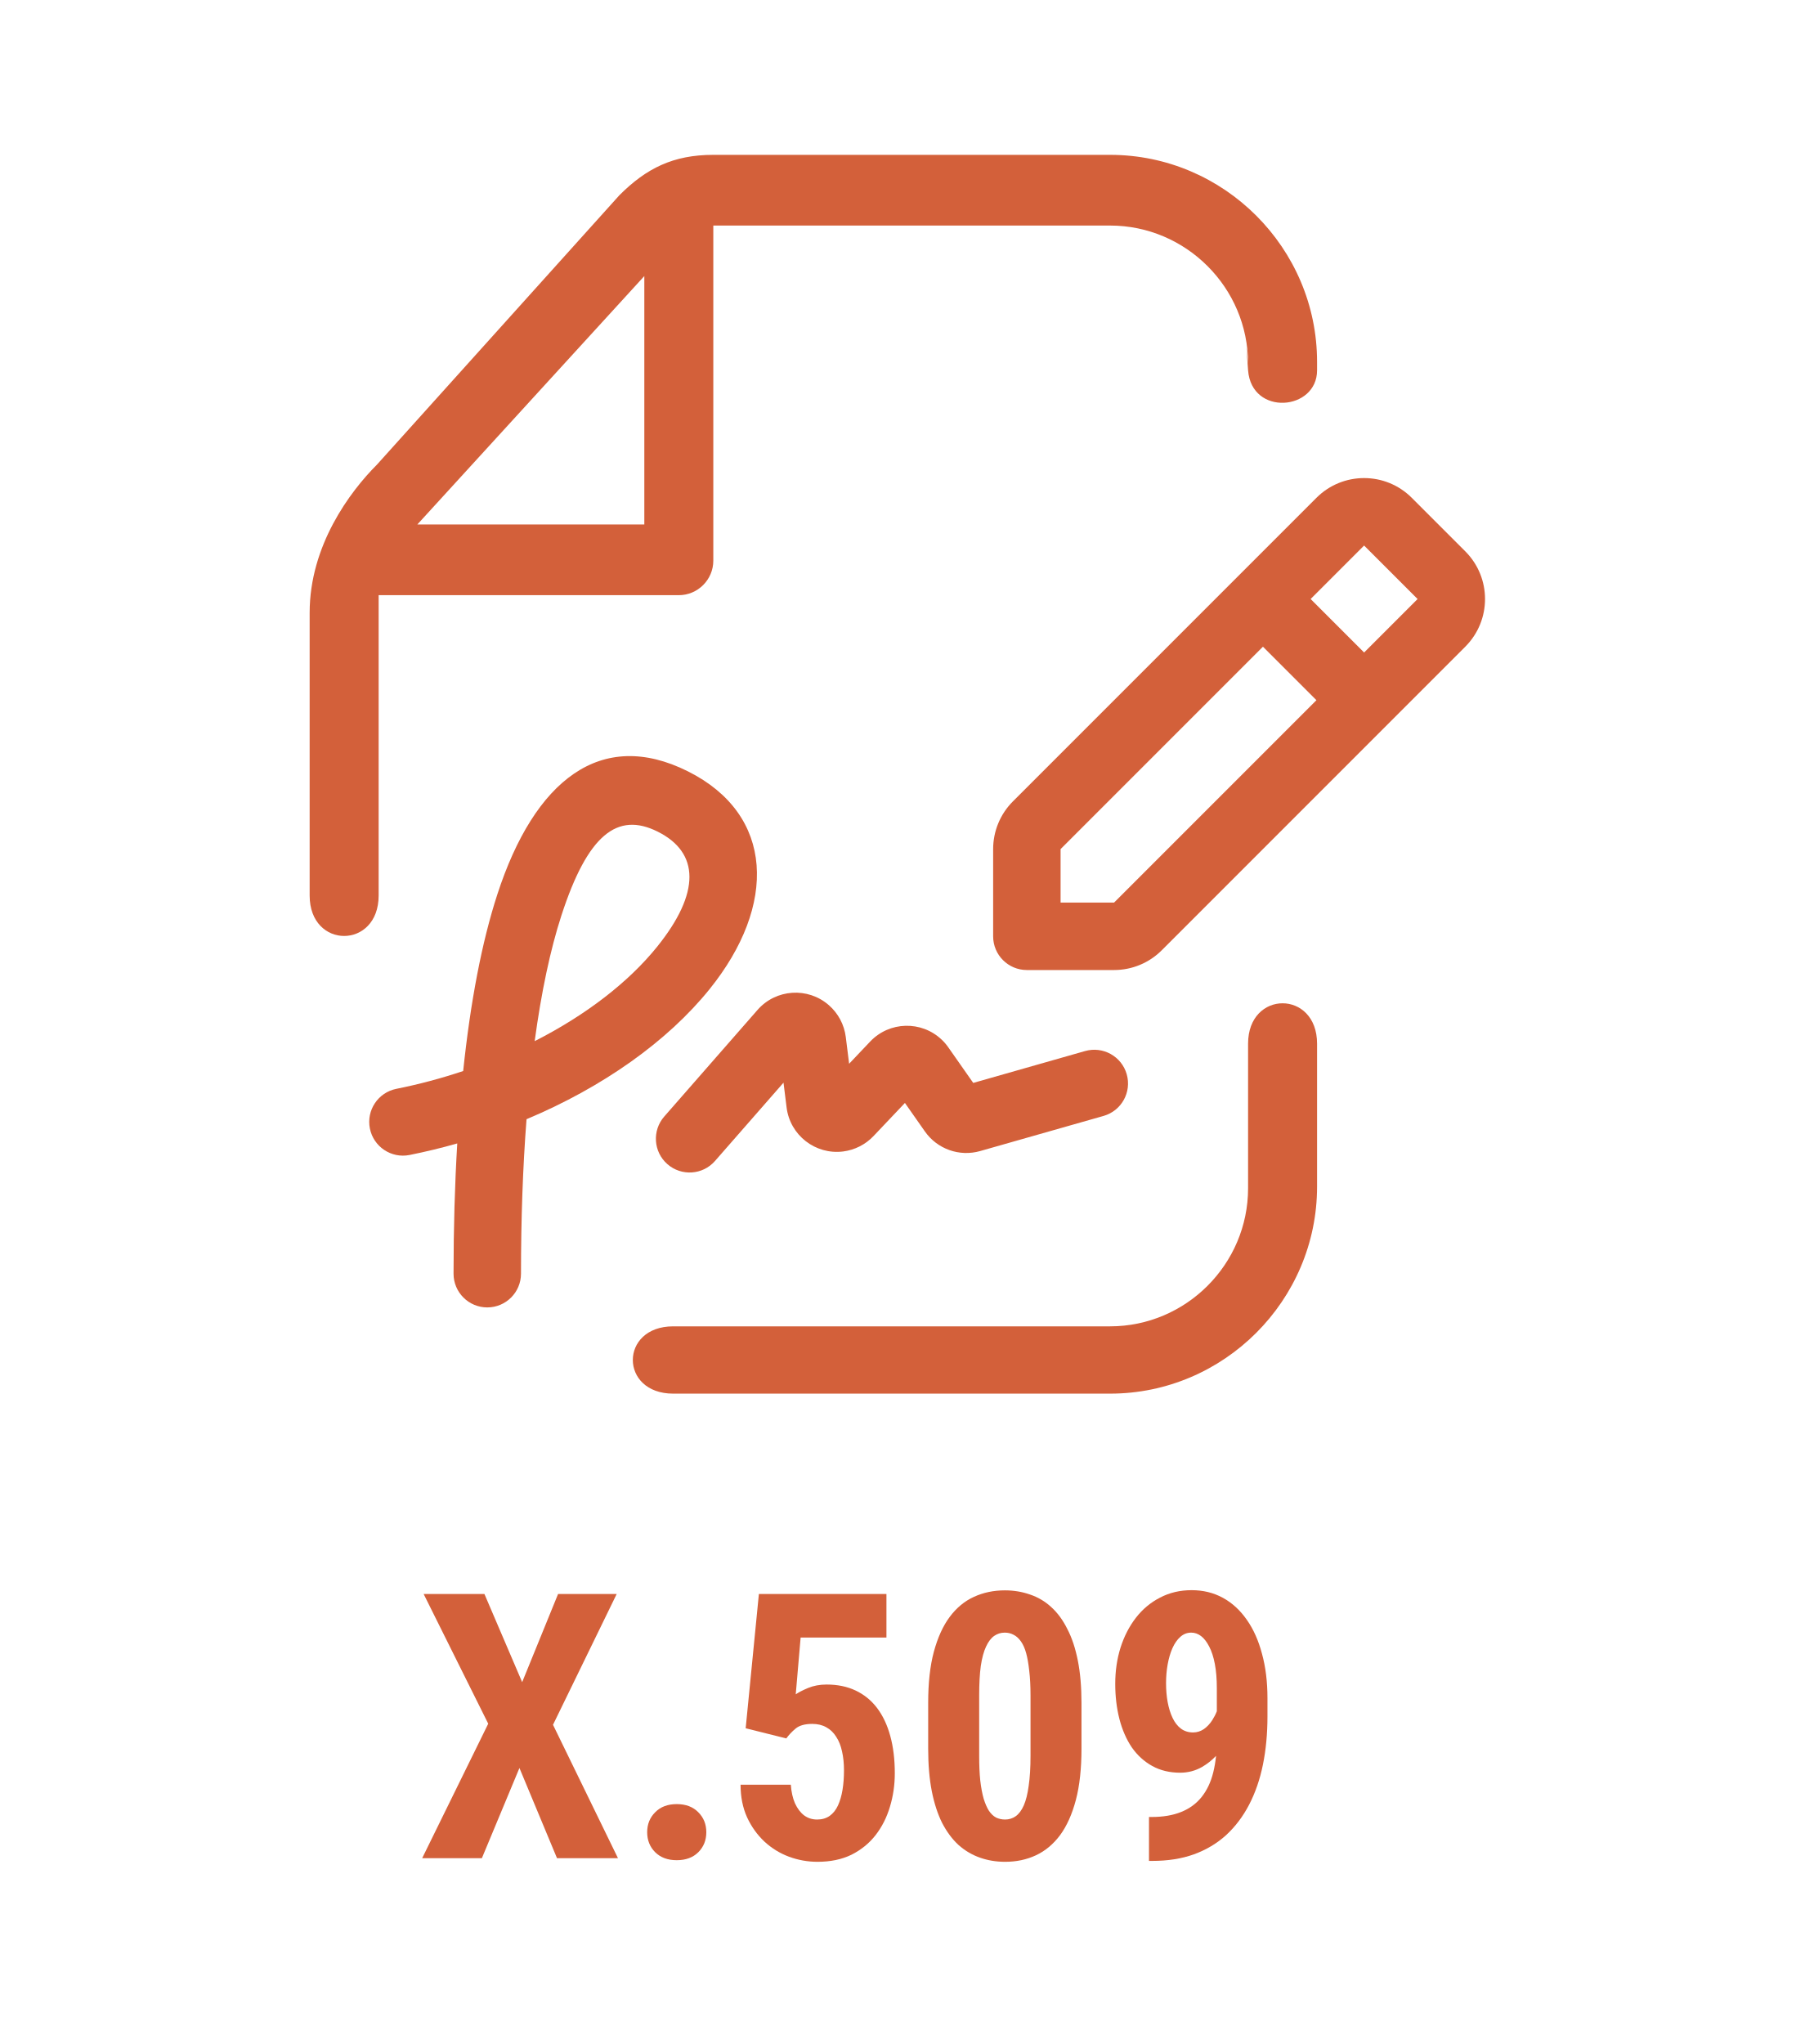
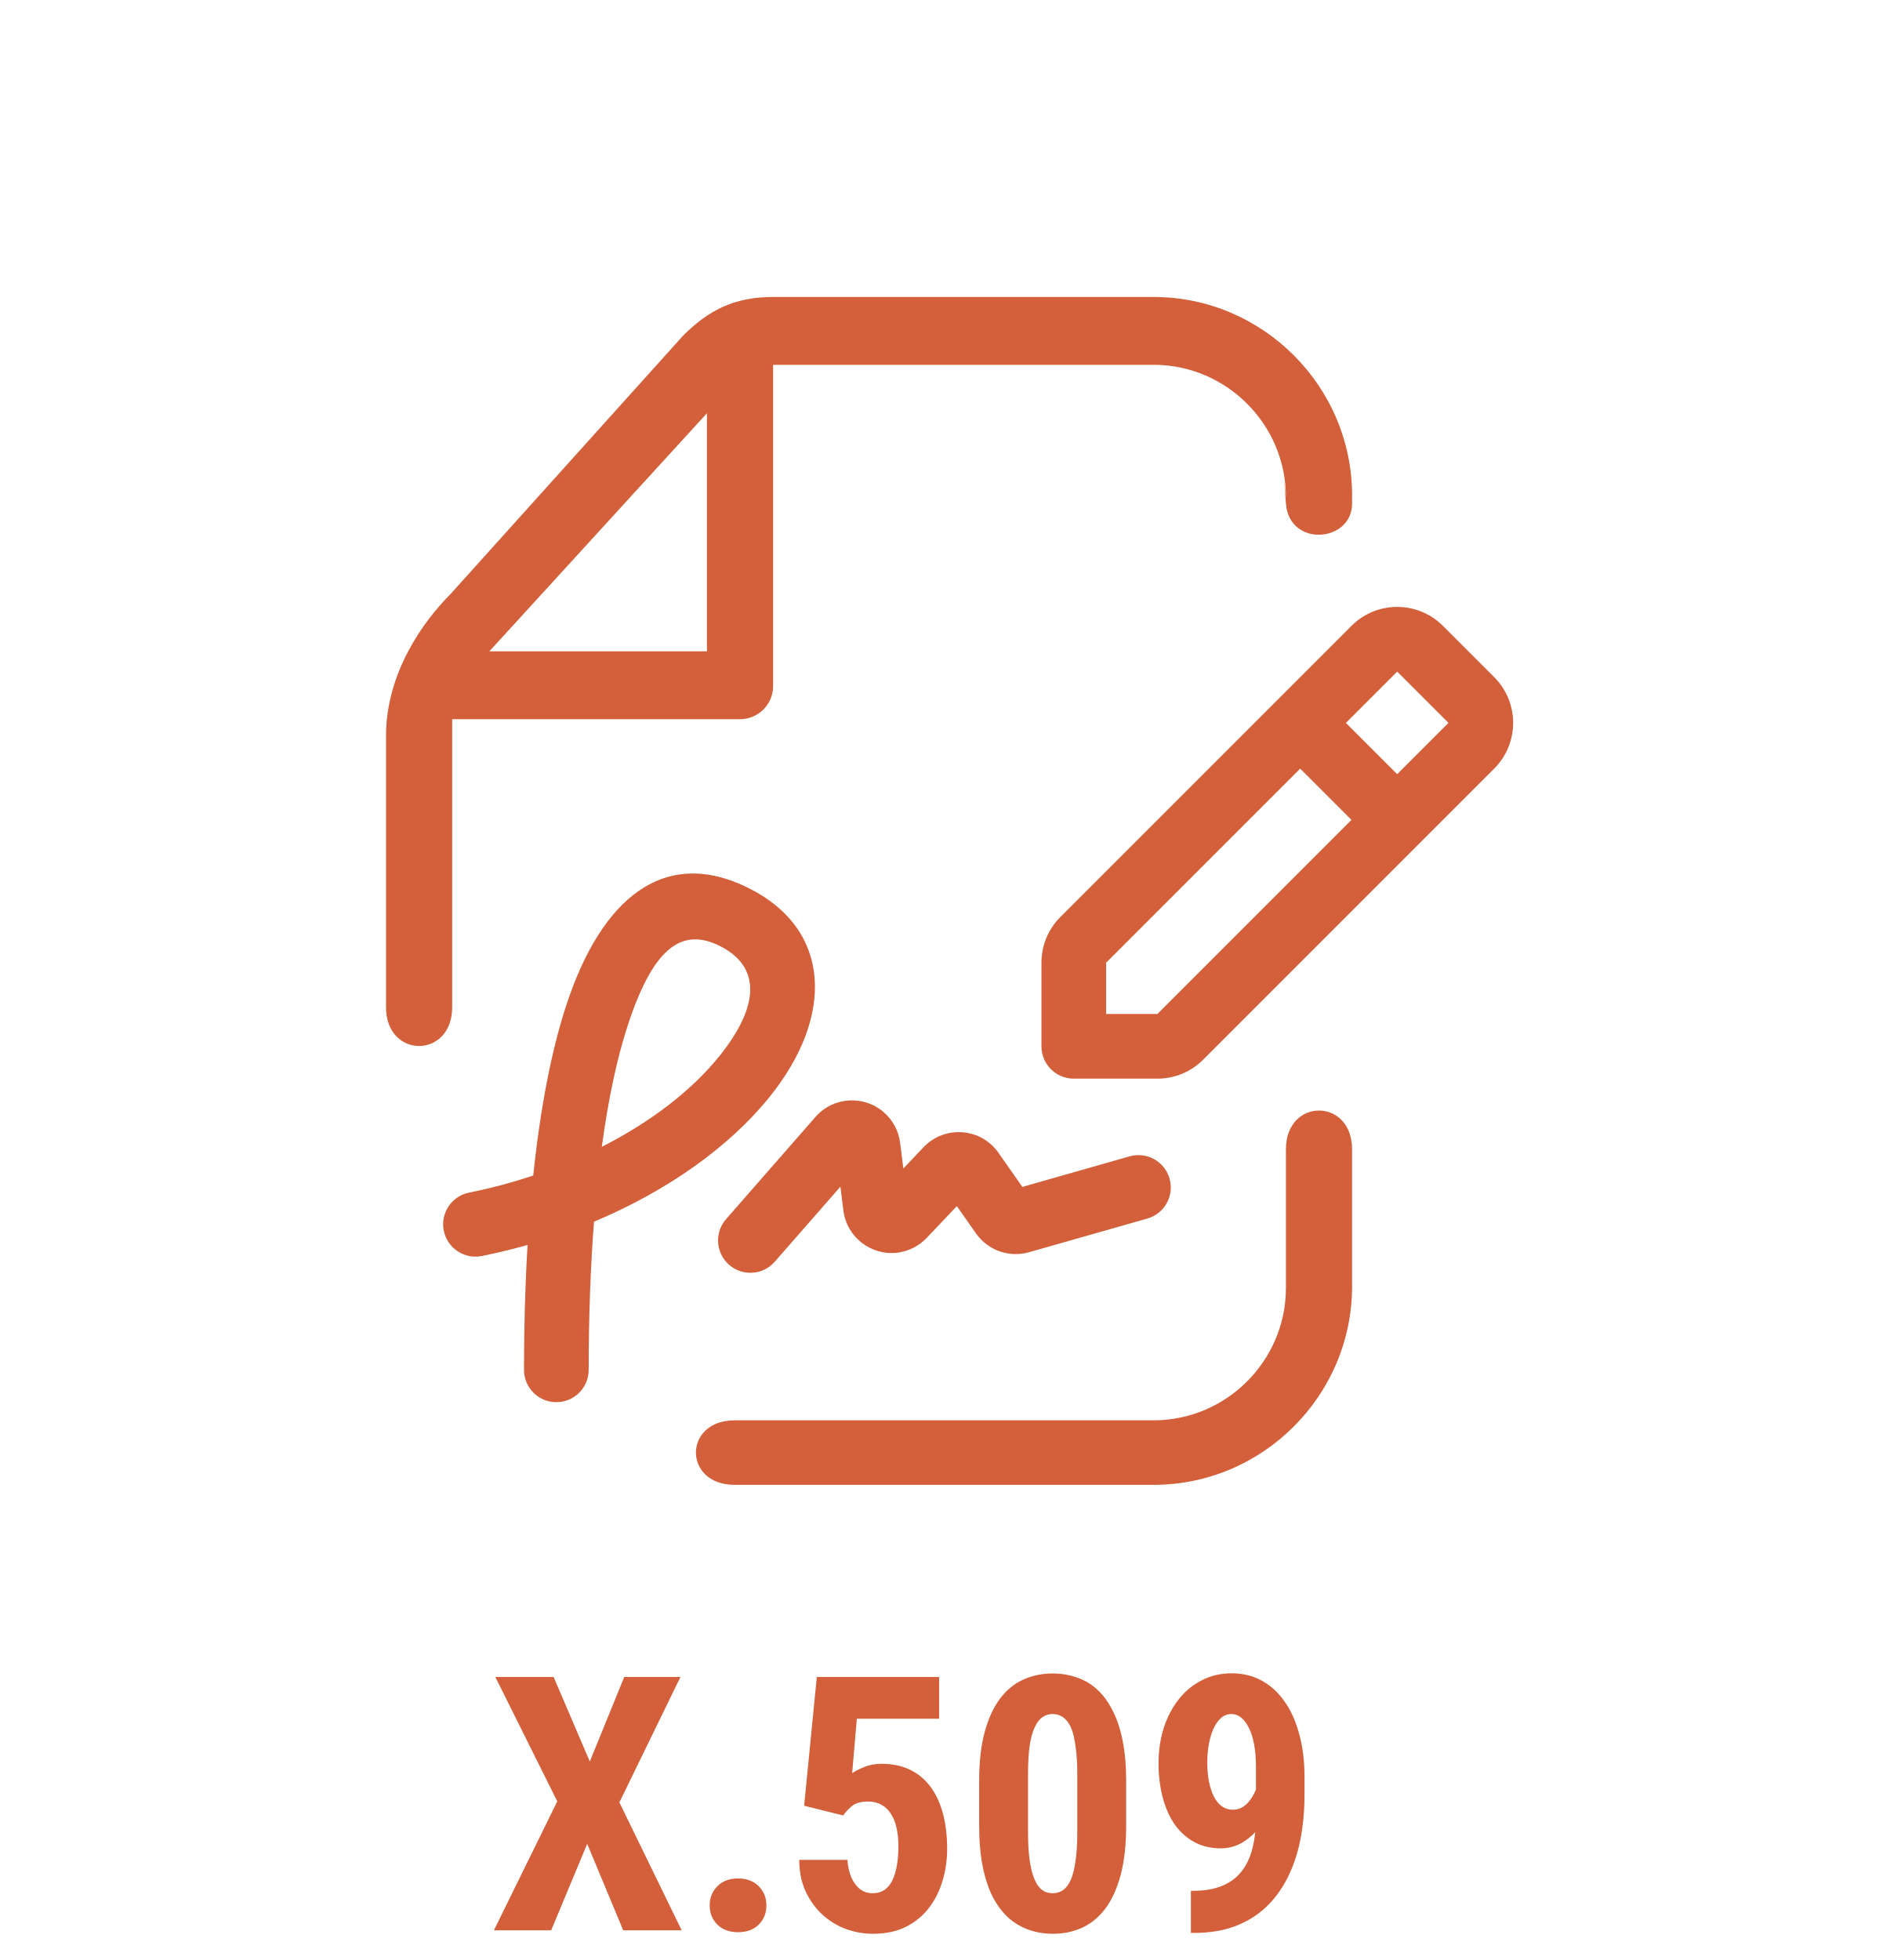
- <svg xmlns="http://www.w3.org/2000/svg" width="58" height="66" viewBox="0 0 58 66" fill="none">
-   <path fill-rule="evenodd" clip-rule="evenodd" d="M10 28.917C10 30.657 12.228 30.657 12.228 28.917V19.218H21.922C22.535 19.218 23.036 18.717 23.036 18.104V7.283H35.85C38.301 7.283 40.306 9.289 40.306 11.74C40.306 11.74 40.192 10.468 40.306 11.958C40.421 13.447 42.534 13.262 42.534 11.958V11.685C42.534 8.008 39.526 5 35.849 5H23.036C21.741 5 20.871 5.435 20.002 6.305L12.174 15.002C11.305 15.871 10 17.611 10 19.785V28.917ZM13.479 16.934L20.808 8.914V16.934H13.479Z" fill="#D3603A" />
-   <path d="M42.534 33.7C42.534 31.961 40.306 31.961 40.306 33.7V38.37C40.306 40.821 38.301 42.827 35.85 42.827H21.741C20.002 42.827 20.002 45 21.741 45H35.849C39.526 45 42.534 41.992 42.534 38.315V33.7Z" fill="#D3603A" />
-   <path fill-rule="evenodd" clip-rule="evenodd" d="M37.106 58.67H37.188C37.563 58.67 37.883 58.615 38.149 58.506C38.418 58.397 38.637 58.236 38.805 58.025C38.977 57.81 39.102 57.547 39.18 57.234C39.222 57.067 39.252 56.888 39.272 56.696C39.137 56.839 38.987 56.957 38.823 57.053C38.604 57.178 38.368 57.24 38.114 57.24C37.774 57.24 37.473 57.168 37.211 57.023C36.95 56.879 36.729 56.678 36.549 56.42C36.373 56.158 36.241 55.853 36.151 55.506C36.061 55.154 36.016 54.775 36.016 54.369C36.016 53.955 36.073 53.566 36.186 53.203C36.303 52.836 36.469 52.514 36.684 52.236C36.899 51.959 37.159 51.742 37.463 51.586C37.768 51.426 38.108 51.346 38.483 51.346C38.854 51.346 39.19 51.428 39.491 51.592C39.791 51.756 40.049 51.992 40.264 52.301C40.479 52.605 40.643 52.973 40.756 53.402C40.873 53.828 40.932 54.305 40.932 54.832V55.424C40.932 55.982 40.883 56.502 40.785 56.982C40.688 57.459 40.539 57.889 40.34 58.272C40.141 58.654 39.893 58.982 39.596 59.256C39.299 59.525 38.952 59.732 38.553 59.877C38.159 60.018 37.711 60.088 37.211 60.088H37.106V58.67ZM39.297 54.522V55.256C39.257 55.357 39.208 55.452 39.151 55.541C39.073 55.662 38.981 55.76 38.875 55.834C38.77 55.904 38.655 55.94 38.53 55.94C38.377 55.94 38.246 55.898 38.137 55.816C38.028 55.734 37.938 55.619 37.868 55.471C37.797 55.322 37.745 55.152 37.709 54.961C37.674 54.77 37.657 54.565 37.657 54.346C37.657 54.139 37.674 53.938 37.709 53.742C37.745 53.547 37.795 53.373 37.862 53.221C37.932 53.065 38.018 52.941 38.12 52.852C38.221 52.762 38.338 52.717 38.471 52.717C38.584 52.717 38.69 52.754 38.788 52.828C38.885 52.902 38.973 53.016 39.051 53.168C39.129 53.316 39.19 53.504 39.233 53.73C39.276 53.953 39.297 54.217 39.297 54.522Z" fill="#D3603A" />
-   <path fill-rule="evenodd" clip-rule="evenodd" d="M34.926 56.467V54.984C34.926 54.473 34.887 54.02 34.809 53.625C34.731 53.227 34.618 52.885 34.469 52.6C34.325 52.31 34.151 52.074 33.948 51.891C33.748 51.707 33.52 51.572 33.262 51.486C33.008 51.397 32.739 51.352 32.453 51.352C32.09 51.352 31.756 51.422 31.452 51.562C31.151 51.699 30.891 51.914 30.672 52.207C30.453 52.5 30.282 52.877 30.157 53.338C30.035 53.795 29.975 54.344 29.975 54.984V56.467C29.975 56.982 30.014 57.44 30.092 57.838C30.17 58.232 30.282 58.574 30.426 58.863C30.575 59.148 30.75 59.385 30.953 59.572C31.16 59.756 31.391 59.893 31.645 59.982C31.899 60.072 32.17 60.117 32.459 60.117C32.823 60.117 33.155 60.047 33.456 59.906C33.756 59.766 34.016 59.549 34.235 59.256C34.453 58.959 34.623 58.58 34.745 58.119C34.866 57.658 34.926 57.107 34.926 56.467ZM33.28 54.744V56.695C33.28 57.074 33.26 57.397 33.221 57.662C33.186 57.924 33.133 58.135 33.063 58.295C32.993 58.455 32.905 58.572 32.799 58.647C32.698 58.717 32.584 58.752 32.459 58.752C32.354 58.752 32.256 58.73 32.166 58.688C32.081 58.641 32.004 58.568 31.938 58.471C31.875 58.373 31.819 58.244 31.768 58.084C31.721 57.92 31.684 57.723 31.657 57.492C31.633 57.262 31.622 56.996 31.622 56.695V54.744C31.622 54.369 31.639 54.053 31.674 53.795C31.713 53.533 31.77 53.324 31.844 53.168C31.918 53.008 32.006 52.893 32.108 52.822C32.209 52.752 32.323 52.717 32.448 52.717C32.553 52.717 32.649 52.74 32.735 52.787C32.821 52.83 32.899 52.9 32.969 52.998C33.039 53.096 33.096 53.223 33.139 53.379C33.182 53.535 33.215 53.727 33.239 53.953C33.266 54.18 33.28 54.443 33.28 54.744Z" fill="#D3603A" />
-   <path d="M16.863 54.316L15.644 51.469H13.681L15.767 55.658L13.634 60H15.562L16.775 57.088L17.988 60H19.957L17.859 55.693L19.916 51.469H18.023L16.863 54.316Z" fill="#D3603A" />
-   <path d="M21.158 58.518C20.986 58.69 20.9 58.904 20.9 59.162C20.9 59.42 20.986 59.635 21.158 59.807C21.33 59.978 21.562 60.065 21.855 60.065C22.148 60.065 22.381 59.978 22.552 59.807C22.724 59.635 22.81 59.42 22.81 59.162C22.81 58.904 22.724 58.69 22.552 58.518C22.381 58.342 22.148 58.254 21.855 58.254C21.562 58.254 21.33 58.342 21.158 58.518Z" fill="#D3603A" />
-   <path d="M25.393 56.133L24.081 55.805L24.508 51.469H28.627V52.875H25.856L25.698 54.709C25.788 54.647 25.92 54.578 26.096 54.504C26.276 54.43 26.475 54.393 26.694 54.393C27.045 54.393 27.358 54.457 27.631 54.586C27.905 54.715 28.135 54.902 28.323 55.148C28.51 55.395 28.653 55.695 28.75 56.051C28.848 56.406 28.897 56.809 28.897 57.258C28.897 57.637 28.844 57.998 28.739 58.342C28.637 58.685 28.483 58.99 28.276 59.256C28.069 59.522 27.809 59.732 27.497 59.889C27.184 60.041 26.819 60.117 26.401 60.117C26.084 60.117 25.778 60.062 25.481 59.953C25.188 59.844 24.924 59.682 24.69 59.467C24.456 59.248 24.268 58.986 24.127 58.682C23.987 58.373 23.916 58.022 23.916 57.627H25.539C25.555 57.857 25.6 58.059 25.674 58.23C25.752 58.398 25.85 58.527 25.967 58.617C26.088 58.707 26.229 58.752 26.389 58.752C26.545 58.752 26.68 58.713 26.793 58.635C26.907 58.553 26.997 58.44 27.063 58.295C27.129 58.15 27.178 57.982 27.209 57.791C27.241 57.596 27.256 57.387 27.256 57.164C27.256 56.938 27.235 56.732 27.192 56.549C27.153 56.365 27.09 56.209 27.004 56.08C26.922 55.947 26.817 55.846 26.688 55.775C26.559 55.701 26.407 55.664 26.231 55.664C25.993 55.664 25.813 55.715 25.692 55.816C25.575 55.914 25.475 56.02 25.393 56.133Z" fill="#D3603A" />
-   <path fill-rule="evenodd" clip-rule="evenodd" d="M15.736 42.216C16.337 42.216 16.825 41.728 16.825 41.127C16.825 39.355 16.885 37.68 17.004 36.139C19.473 35.103 21.559 33.621 22.914 31.941C25.097 29.234 25.018 26.308 22.213 24.905C19.406 23.502 17.261 25.193 16.062 28.877C15.56 30.418 15.192 32.354 14.958 34.583C14.263 34.816 13.541 35.01 12.8 35.158C12.21 35.276 11.827 35.85 11.945 36.439C12.063 37.029 12.637 37.412 13.227 37.294C13.748 37.189 14.263 37.065 14.767 36.921C14.687 38.25 14.647 39.658 14.647 41.127C14.647 41.728 15.134 42.216 15.736 42.216ZM21.239 26.853C22.593 27.53 22.628 28.825 21.219 30.573C20.295 31.718 18.92 32.778 17.267 33.618C17.481 32.041 17.77 30.667 18.133 29.552C18.978 26.957 19.935 26.201 21.239 26.853Z" fill="#D3603A" />
-   <path fill-rule="evenodd" clip-rule="evenodd" d="M42.513 16.075L32.711 25.877C32.302 26.285 32.073 26.839 32.073 27.417V30.233C32.073 30.835 32.56 31.322 33.162 31.322H35.978C36.556 31.322 37.11 31.093 37.518 30.684L47.32 20.882C48.171 20.032 48.171 18.652 47.32 17.802L45.593 16.075C44.743 15.224 43.363 15.224 42.513 16.075ZM42.513 22.609L35.978 29.144H34.251V27.417L40.786 20.882L42.513 22.609ZM44.053 17.615L45.78 19.342L44.053 21.069L42.326 19.342L44.053 17.615Z" fill="#D3603A" />
-   <path d="M21.553 37.59C22.006 37.986 22.694 37.941 23.09 37.488L25.303 34.959L25.403 35.762C25.515 36.657 26.332 37.292 27.227 37.181C27.602 37.133 27.95 36.958 28.21 36.683L29.224 35.614L29.869 36.534C30.269 37.104 30.985 37.358 31.654 37.167L35.638 36.033C36.217 35.869 36.552 35.266 36.387 34.688C36.223 34.109 35.62 33.774 35.042 33.938L31.43 34.967L30.624 33.817C30.561 33.727 30.49 33.644 30.41 33.569C29.755 32.949 28.721 32.977 28.101 33.632L27.422 34.348L27.314 33.484C27.264 33.086 27.07 32.721 26.768 32.457C26.089 31.863 25.057 31.932 24.463 32.611L21.451 36.053C21.055 36.506 21.101 37.194 21.553 37.59Z" fill="#D3603A" />
+ <svg xmlns="http://www.w3.org/2000/svg" width="64" height="66" viewBox="0 0 64 66" fill="none">
+   <path fill-rule="evenodd" clip-rule="evenodd" d="M13 33.917C13 35.657 15.228 35.657 15.228 33.917V24.218H24.922C25.535 24.218 26.036 23.717 26.036 23.104V12.284H38.85C41.301 12.284 43.306 14.289 43.306 16.74C43.306 16.74 43.192 15.468 43.306 16.958C43.421 18.447 45.534 18.262 45.534 16.958V16.685C45.534 13.008 42.526 10 38.849 10H26.036C24.741 10 23.871 10.435 23.002 11.305L15.174 20.002C14.305 20.871 13 22.611 13 24.785V33.917ZM16.479 21.934L23.808 13.914V21.934H16.479Z" fill="#D3603A" />
+   <path d="M45.534 38.7C45.534 36.961 43.306 36.961 43.306 38.7V43.37C43.306 45.821 41.301 47.827 38.85 47.827H24.741C23.002 47.827 23.002 50 24.741 50H38.849C42.526 50 45.534 46.992 45.534 43.315V38.7Z" fill="#D3603A" />
+   <path fill-rule="evenodd" clip-rule="evenodd" d="M40.106 63.67H40.188C40.563 63.67 40.883 63.615 41.149 63.506C41.418 63.397 41.637 63.236 41.805 63.025C41.977 62.81 42.102 62.547 42.18 62.234C42.222 62.067 42.252 61.888 42.272 61.696C42.137 61.839 41.987 61.957 41.823 62.053C41.604 62.178 41.368 62.24 41.114 62.24C40.774 62.24 40.473 62.168 40.211 62.023C39.95 61.879 39.729 61.678 39.549 61.42C39.373 61.158 39.241 60.853 39.151 60.506C39.061 60.154 39.016 59.775 39.016 59.369C39.016 58.955 39.073 58.566 39.186 58.203C39.303 57.836 39.469 57.514 39.684 57.236C39.899 56.959 40.159 56.742 40.463 56.586C40.768 56.426 41.108 56.346 41.483 56.346C41.854 56.346 42.19 56.428 42.491 56.592C42.791 56.756 43.049 56.992 43.264 57.301C43.479 57.605 43.643 57.973 43.756 58.402C43.873 58.828 43.932 59.305 43.932 59.832V60.424C43.932 60.982 43.883 61.502 43.785 61.982C43.688 62.459 43.539 62.889 43.34 63.272C43.141 63.654 42.893 63.982 42.596 64.256C42.299 64.525 41.952 64.732 41.553 64.877C41.159 65.018 40.711 65.088 40.211 65.088H40.106V63.67ZM42.297 59.522V60.256C42.257 60.357 42.208 60.452 42.151 60.541C42.073 60.662 41.981 60.76 41.875 60.834C41.77 60.904 41.655 60.94 41.53 60.94C41.377 60.94 41.246 60.898 41.137 60.816C41.028 60.734 40.938 60.619 40.868 60.471C40.797 60.322 40.745 60.152 40.709 59.961C40.674 59.77 40.657 59.565 40.657 59.346C40.657 59.139 40.674 58.938 40.709 58.742C40.745 58.547 40.795 58.373 40.862 58.221C40.932 58.065 41.018 57.941 41.12 57.852C41.221 57.762 41.338 57.717 41.471 57.717C41.584 57.717 41.69 57.754 41.788 57.828C41.885 57.902 41.973 58.016 42.051 58.168C42.129 58.316 42.19 58.504 42.233 58.73C42.276 58.953 42.297 59.217 42.297 59.522Z" fill="#D3603A" />
+   <path fill-rule="evenodd" clip-rule="evenodd" d="M37.926 61.467V59.984C37.926 59.473 37.887 59.02 37.809 58.625C37.731 58.227 37.618 57.885 37.469 57.6C37.325 57.31 37.151 57.074 36.948 56.891C36.748 56.707 36.52 56.572 36.262 56.486C36.008 56.397 35.739 56.352 35.453 56.352C35.09 56.352 34.756 56.422 34.452 56.562C34.151 56.699 33.891 56.914 33.672 57.207C33.453 57.5 33.282 57.877 33.157 58.338C33.035 58.795 32.975 59.344 32.975 59.984V61.467C32.975 61.982 33.014 62.44 33.092 62.838C33.17 63.232 33.282 63.574 33.426 63.863C33.575 64.148 33.75 64.385 33.953 64.572C34.16 64.756 34.391 64.893 34.645 64.982C34.899 65.072 35.17 65.117 35.459 65.117C35.823 65.117 36.155 65.047 36.456 64.906C36.756 64.766 37.016 64.549 37.235 64.256C37.453 63.959 37.623 63.58 37.745 63.119C37.866 62.658 37.926 62.107 37.926 61.467ZM36.28 59.744V61.695C36.28 62.074 36.26 62.397 36.221 62.662C36.186 62.924 36.133 63.135 36.063 63.295C35.993 63.455 35.905 63.572 35.799 63.647C35.698 63.717 35.584 63.752 35.459 63.752C35.354 63.752 35.256 63.73 35.166 63.688C35.081 63.641 35.004 63.568 34.938 63.471C34.875 63.373 34.819 63.244 34.768 63.084C34.721 62.92 34.684 62.723 34.657 62.492C34.633 62.262 34.621 61.996 34.621 61.695V59.744C34.621 59.369 34.639 59.053 34.674 58.795C34.713 58.533 34.77 58.324 34.844 58.168C34.918 58.008 35.006 57.893 35.108 57.822C35.209 57.752 35.323 57.717 35.448 57.717C35.553 57.717 35.649 57.74 35.735 57.787C35.821 57.83 35.899 57.9 35.969 57.998C36.039 58.096 36.096 58.223 36.139 58.379C36.182 58.535 36.215 58.727 36.239 58.953C36.266 59.18 36.28 59.443 36.28 59.744Z" fill="#D3603A" />
+   <path d="M19.863 59.316L18.644 56.469H16.681L18.767 60.658L16.634 65H18.562L19.775 62.088L20.988 65H22.957L20.859 60.693L22.916 56.469H21.023L19.863 59.316Z" fill="#D3603A" />
+   <path d="M24.158 63.518C23.986 63.69 23.9 63.904 23.9 64.162C23.9 64.42 23.986 64.635 24.158 64.807C24.33 64.978 24.562 65.064 24.855 65.064C25.148 65.064 25.381 64.978 25.552 64.807C25.724 64.635 25.81 64.42 25.81 64.162C25.81 63.904 25.724 63.69 25.552 63.518C25.381 63.342 25.148 63.254 24.855 63.254C24.562 63.254 24.33 63.342 24.158 63.518Z" fill="#D3603A" />
+   <path d="M28.393 61.133L27.081 60.805L27.508 56.469H31.627V57.875H28.856L28.698 59.709C28.788 59.647 28.92 59.578 29.096 59.504C29.276 59.43 29.475 59.393 29.694 59.393C30.045 59.393 30.358 59.457 30.631 59.586C30.905 59.715 31.135 59.902 31.323 60.148C31.51 60.395 31.653 60.695 31.75 61.051C31.848 61.406 31.897 61.809 31.897 62.258C31.897 62.637 31.844 62.998 31.739 63.342C31.637 63.685 31.483 63.99 31.276 64.256C31.069 64.522 30.809 64.732 30.497 64.889C30.184 65.041 29.819 65.117 29.401 65.117C29.084 65.117 28.778 65.062 28.481 64.953C28.188 64.844 27.924 64.682 27.69 64.467C27.456 64.248 27.268 63.986 27.127 63.682C26.987 63.373 26.916 63.022 26.916 62.627H28.539C28.555 62.857 28.6 63.059 28.674 63.23C28.752 63.398 28.85 63.527 28.967 63.617C29.088 63.707 29.229 63.752 29.389 63.752C29.545 63.752 29.68 63.713 29.793 63.635C29.907 63.553 29.997 63.44 30.063 63.295C30.129 63.15 30.178 62.982 30.209 62.791C30.241 62.596 30.256 62.387 30.256 62.164C30.256 61.938 30.235 61.732 30.192 61.549C30.153 61.365 30.09 61.209 30.004 61.08C29.922 60.947 29.817 60.846 29.688 60.775C29.559 60.701 29.407 60.664 29.231 60.664C28.993 60.664 28.813 60.715 28.692 60.816C28.575 60.914 28.475 61.02 28.393 61.133Z" fill="#D3603A" />
+   <path fill-rule="evenodd" clip-rule="evenodd" d="M18.736 47.216C19.337 47.216 19.825 46.728 19.825 46.127C19.825 44.355 19.885 42.68 20.004 41.139C22.473 40.103 24.559 38.621 25.914 36.941C28.097 34.234 28.018 31.308 25.213 29.905C22.406 28.502 20.261 30.193 19.062 33.877C18.56 35.418 18.192 37.354 17.958 39.583C17.263 39.816 16.541 40.01 15.8 40.158C15.21 40.276 14.827 40.85 14.945 41.439C15.063 42.029 15.637 42.412 16.227 42.294C16.748 42.189 17.263 42.065 17.767 41.921C17.687 43.25 17.647 44.658 17.647 46.127C17.647 46.728 18.134 47.216 18.736 47.216ZM24.239 31.853C25.593 32.53 25.628 33.825 24.219 35.573C23.295 36.718 21.92 37.778 20.267 38.618C20.481 37.041 20.77 35.667 21.133 34.552C21.978 31.957 22.935 31.201 24.239 31.853Z" fill="#D3603A" />
+   <path fill-rule="evenodd" clip-rule="evenodd" d="M45.513 21.075L35.711 30.877C35.302 31.285 35.073 31.839 35.073 32.417V35.233C35.073 35.835 35.56 36.322 36.162 36.322H38.978C39.556 36.322 40.11 36.093 40.518 35.684L50.32 25.882C51.171 25.032 51.171 23.652 50.32 22.802L48.593 21.075C47.743 20.224 46.363 20.224 45.513 21.075ZM45.513 27.609L38.978 34.144H37.251V32.417L43.786 25.882L45.513 27.609ZM47.053 22.615L48.78 24.342L47.053 26.069L45.326 24.342L47.053 22.615Z" fill="#D3603A" />
+   <path d="M24.553 42.59C25.006 42.986 25.694 42.941 26.09 42.488L28.303 39.959L28.403 40.762C28.515 41.657 29.332 42.292 30.227 42.181C30.602 42.133 30.95 41.958 31.21 41.683L32.224 40.614L32.869 41.534C33.269 42.104 33.985 42.358 34.654 42.167L38.638 41.033C39.217 40.869 39.552 40.266 39.387 39.688C39.223 39.109 38.62 38.774 38.042 38.938L34.43 39.967L33.624 38.817C33.561 38.727 33.49 38.644 33.41 38.569C32.755 37.949 31.721 37.977 31.101 38.632L30.422 39.348L30.314 38.484C30.264 38.086 30.07 37.721 29.768 37.457C29.089 36.863 28.057 36.932 27.463 37.611L24.451 41.053C24.055 41.506 24.101 42.194 24.553 42.59Z" fill="#D3603A" />
</svg>
